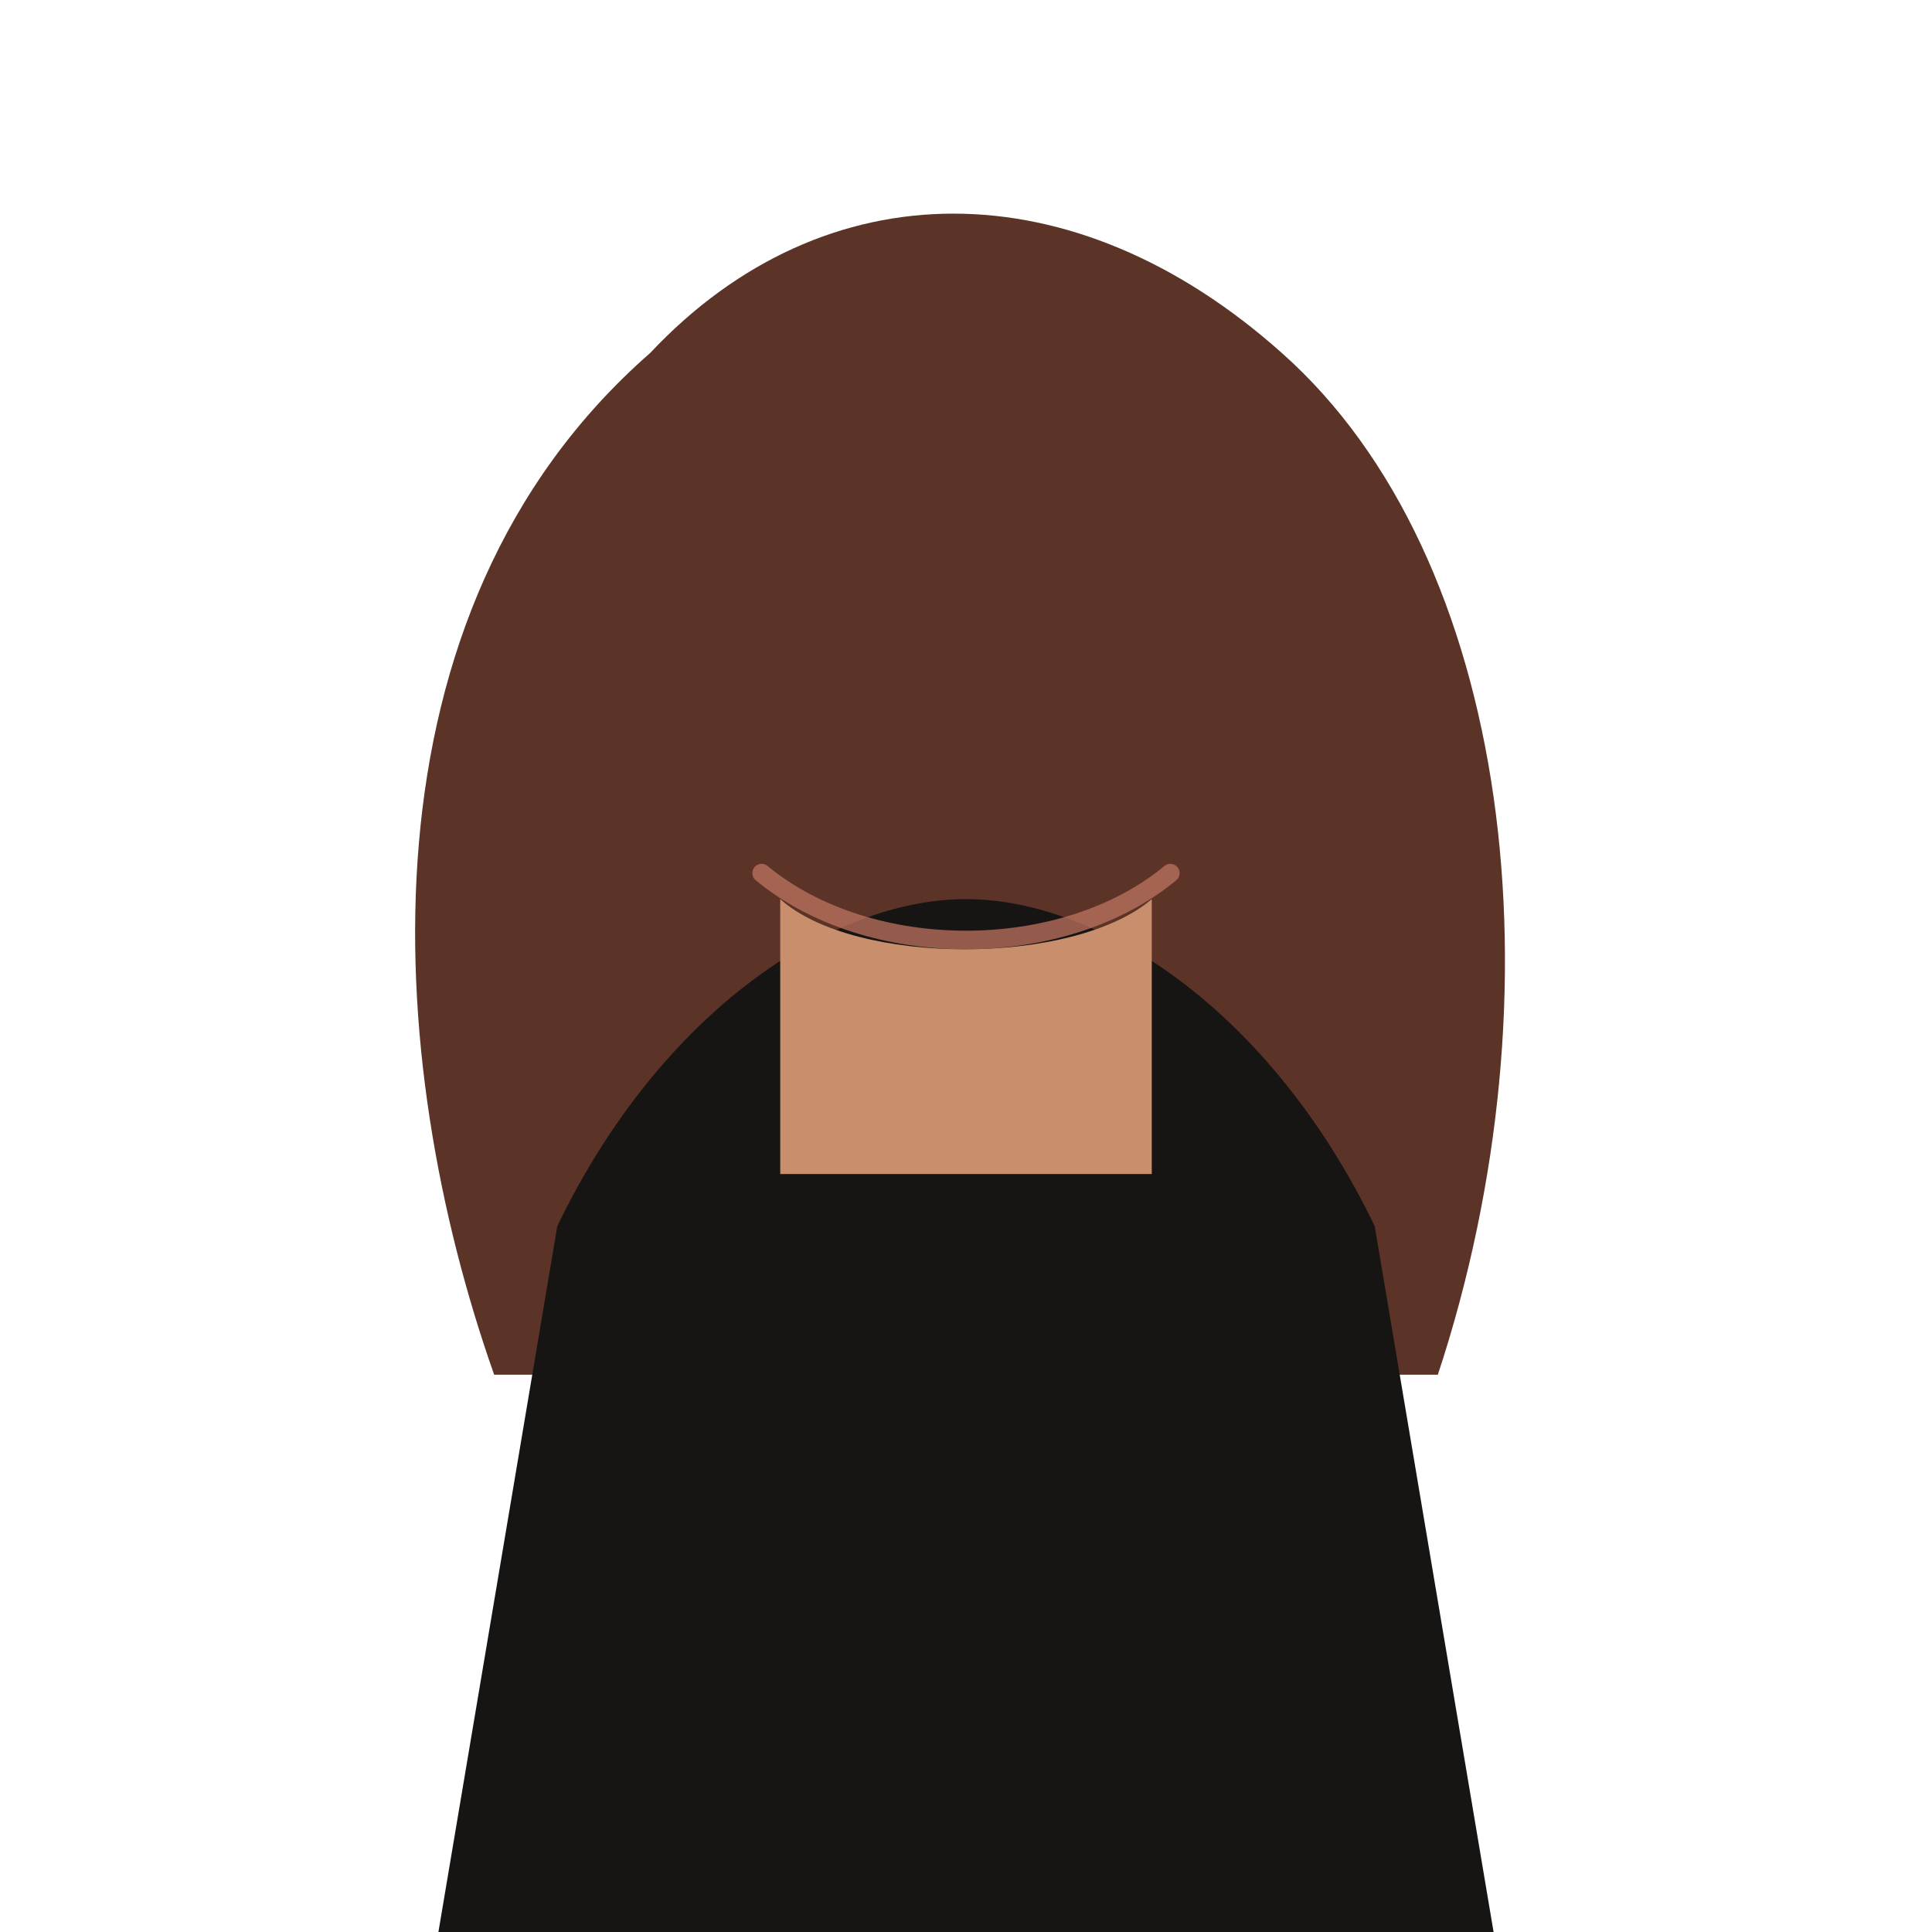
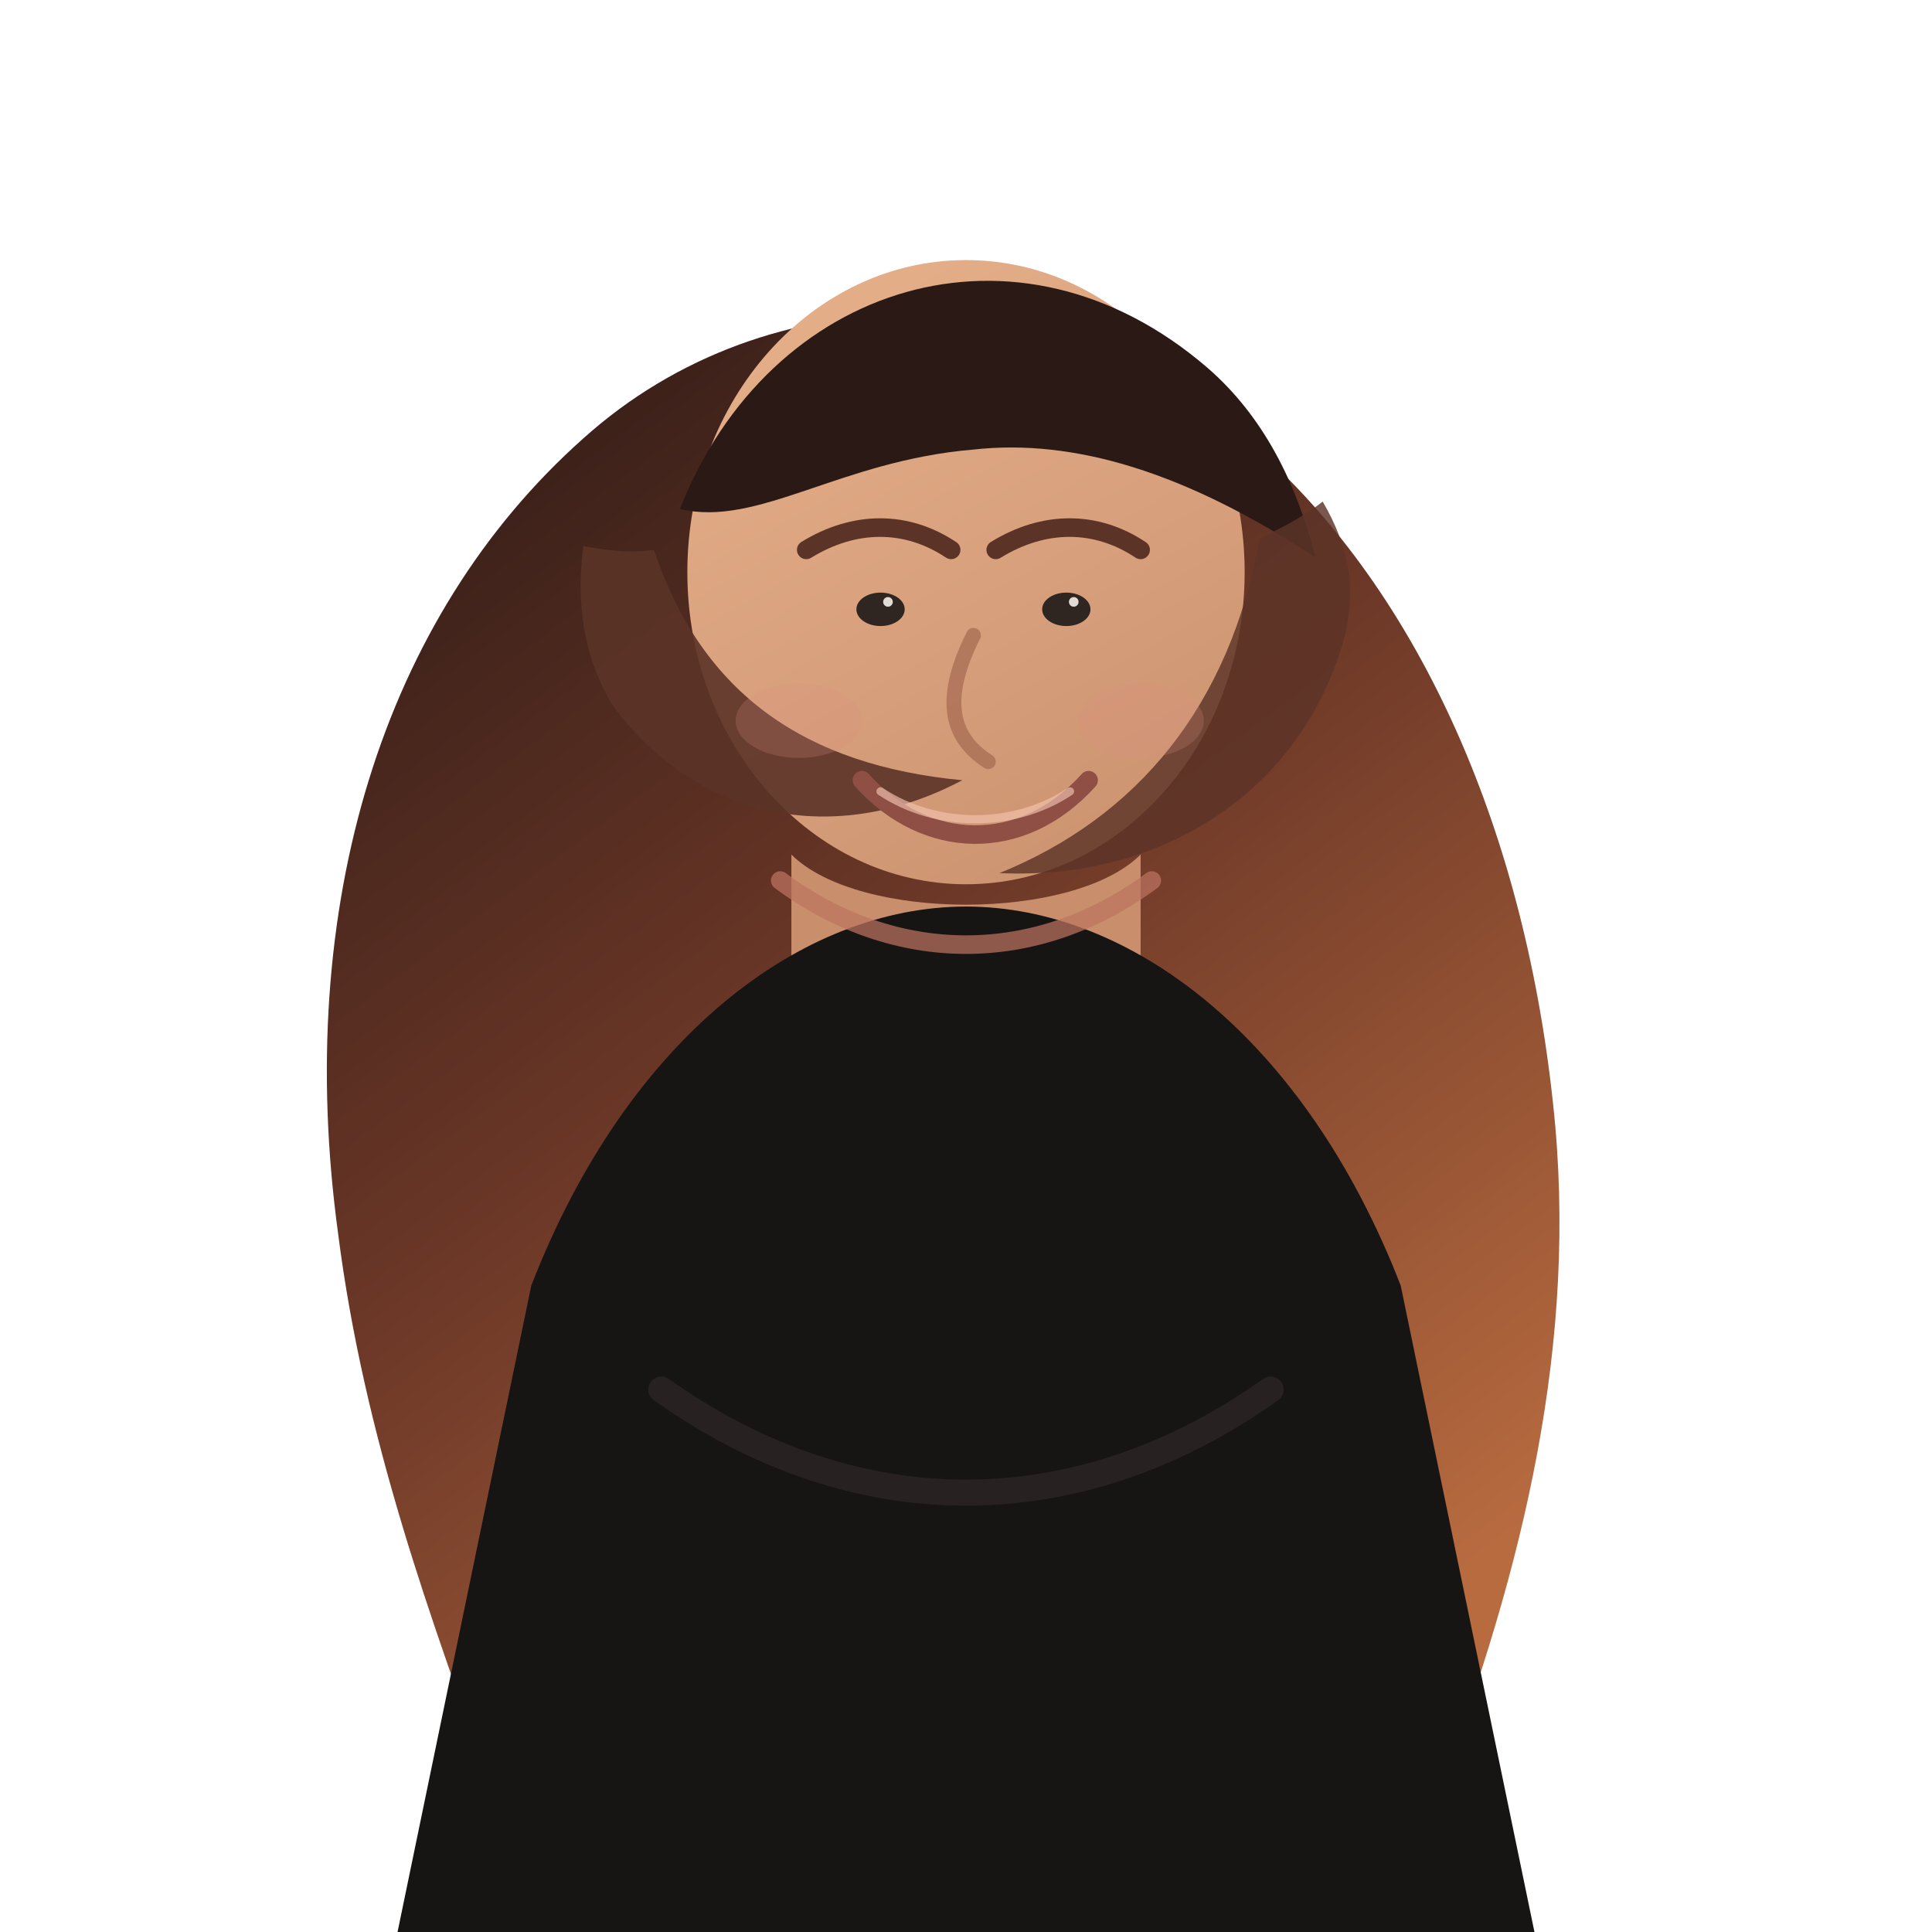
<svg xmlns="http://www.w3.org/2000/svg" viewBox="0 0 520 520" fill="none">
-   <circle cx="260" cy="165" r="72" fill="#d7a07b" />
-   <path d="M175 95c-80 70-72 190-42 275h254c34-103 20-220-42-275-56-50-123-50-170 0z" fill="#5b3327" />
-   <path d="M150 330c28-58 74-88 110-88s82 30 110 88l32 190H118l32-190z" fill="#171514" />
-   <path d="M210 242c20 18 79 18 100 0v74H210v-74z" fill="#c98f6c" />
-   <path d="M205 235c29 24 81 24 110 0" stroke="#bd735f" stroke-width="5" stroke-linecap="round" opacity=".75" />
+   <defs>
+     <linearGradient id="hairGradient" x1="118" y1="72" x2="385" y2="430" gradientUnits="userSpaceOnUse">
+       <stop stop-color="#2b1915" />
+       <stop offset="0.48" stop-color="#6b3727" />
+       <stop offset="1" stop-color="#b86b3f" />
+     </linearGradient>
+     <linearGradient id="skinGradient" x1="213" y1="92" x2="306" y2="260" gradientUnits="userSpaceOnUse">
+       <stop stop-color="#e3ad88" />
+       <stop offset="1" stop-color="#c98f6c" />
+     </linearGradient>
+   </defs>
+   <path d="M157 118c-54 48-78 126-66 214 7 55 25 104 42 151h254c23-61 38-122 31-186-8-75-37-140-83-179-51-44-128-45-178 0z" fill="url(#hairGradient)" />
+   <path d="M213 230c18 18 76 18 94 0v88h-94v-88z" fill="#c98f6c" />
+   <path d="M143 346c26-67 73-102 117-102s91 35 117 102l36 174H107l36-174z" fill="#171514" />
+   <path d="M178 374c52 37 112 37 164 0" stroke="#2d2826" stroke-width="7" stroke-linecap="round" opacity="0.7" />
+   <ellipse cx="260" cy="154" rx="75" ry="84" fill="url(#skinGradient)" />
+   <path d="M183 137c24-61 91-82 142-38 15 13 24 31 29 51-35-23-65-32-92-29-36 3-58 21-79 16z" fill="#2b1915" />
+   <path d="M176 148c13 39 41 58 83 62-34 18-71 11-94-20-8-13-10-28-8-43 6 1 12 2 19 1z" fill="#5b3327" opacity="0.9" />
+   <path d="M339 145c-8 45-33 75-70 90 45 2 82-23 93-64 3-13 1-24-6-36-5 4-11 7-17 10z" fill="#5b3327" opacity="0.82" />
+   <path d="M217 148c13-8 27-8 39 0" stroke="#5b3327" stroke-width="5" stroke-linecap="round" />
+   <path d="M268 148c13-8 27-8 39 0" stroke="#5b3327" stroke-width="5" stroke-linecap="round" />
+   <ellipse cx="237" cy="164" rx="6.5" ry="4.5" fill="#2f2521" />
+   <ellipse cx="287" cy="164" rx="6.5" ry="4.5" fill="#2f2521" />
+   <circle cx="239" cy="162" r="1.3" fill="#fffaf4" opacity="0.85" />
+   <circle cx="289" cy="162" r="1.3" fill="#fffaf4" opacity="0.85" />
+   <path d="M262 171c-8 16-7 27 4 34" stroke="#a96e55" stroke-width="4" stroke-linecap="round" fill="none" opacity="0.78" />
+   <path d="M232 210c17 19 43 20 61 0" stroke="#8f4f45" stroke-width="5" stroke-linecap="round" fill="none" />
+   <path d="M237 213c15 10 36 10 51 0" stroke="#f2c3af" stroke-width="2.2" stroke-linecap="round" opacity="0.65" />
+   <ellipse cx="215" cy="194" rx="17" ry="10" fill="#d98e7e" opacity="0.22" />
+   <ellipse cx="307" cy="194" rx="17" ry="10" fill="#d98e7e" opacity="0.22" />
+   <path d="M210 237c31 23 69 23 100 0" stroke="#bd735f" stroke-width="5" stroke-linecap="round" opacity="0.72" />
</svg>
